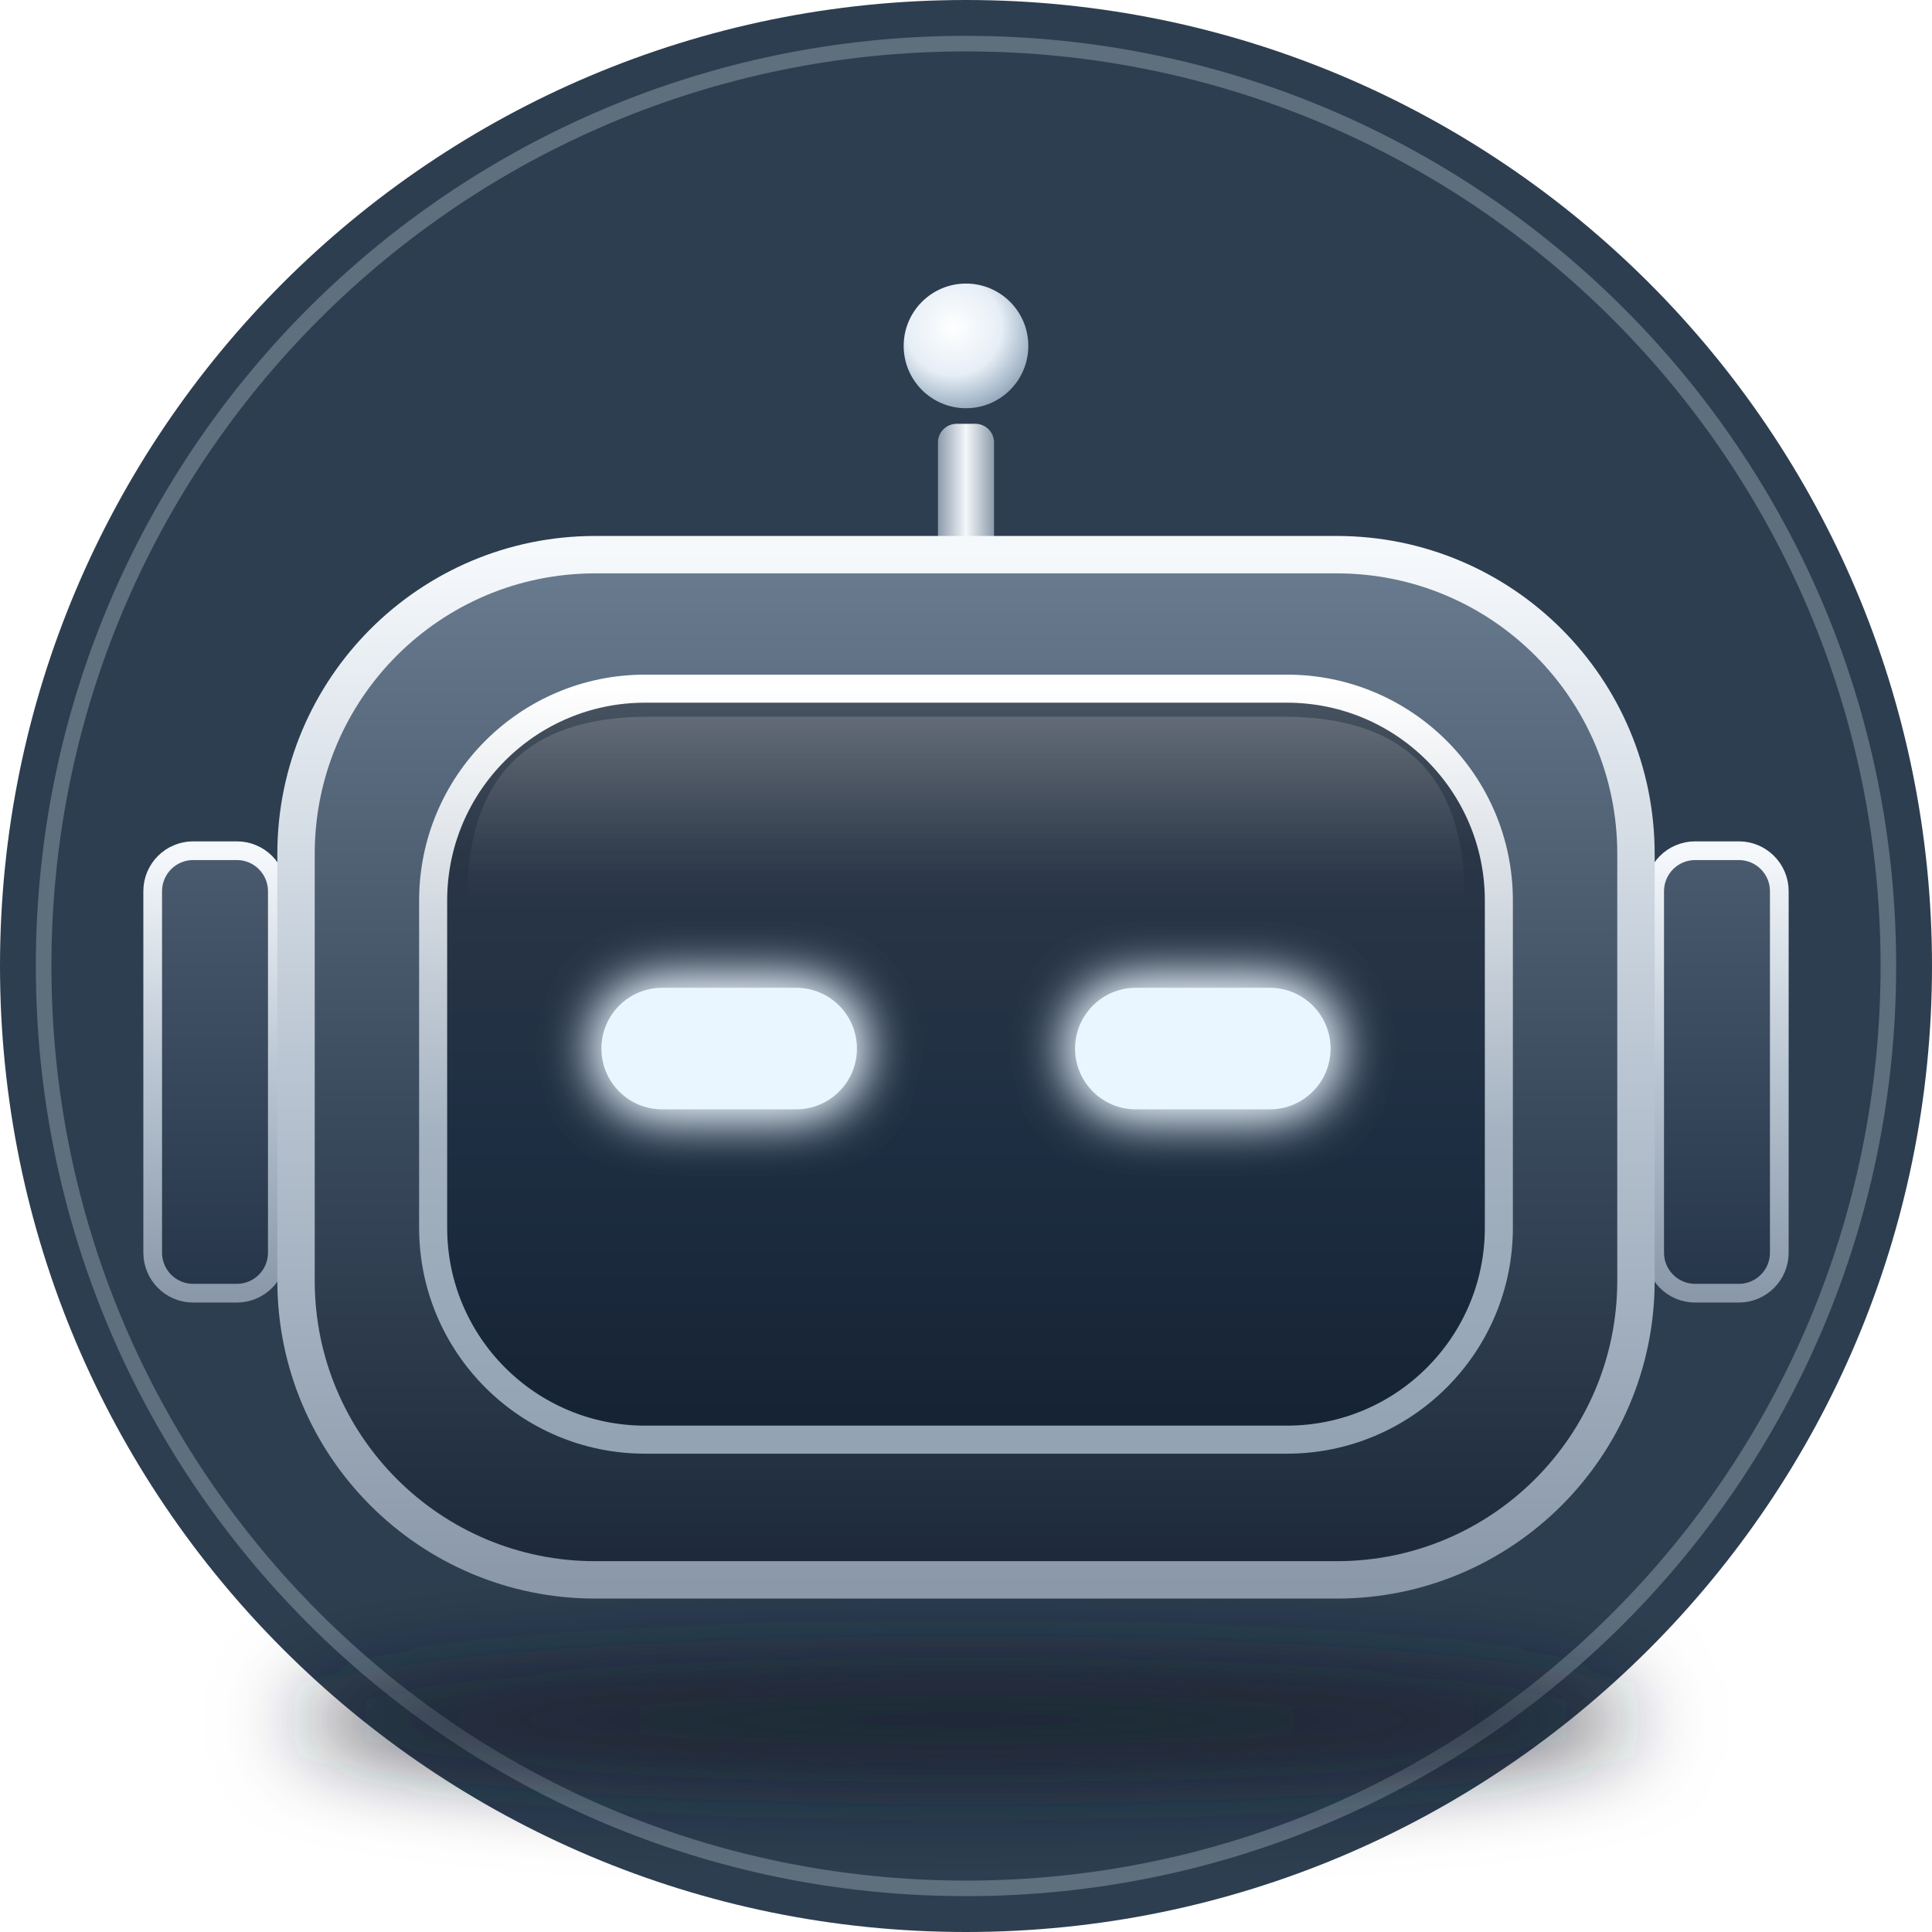
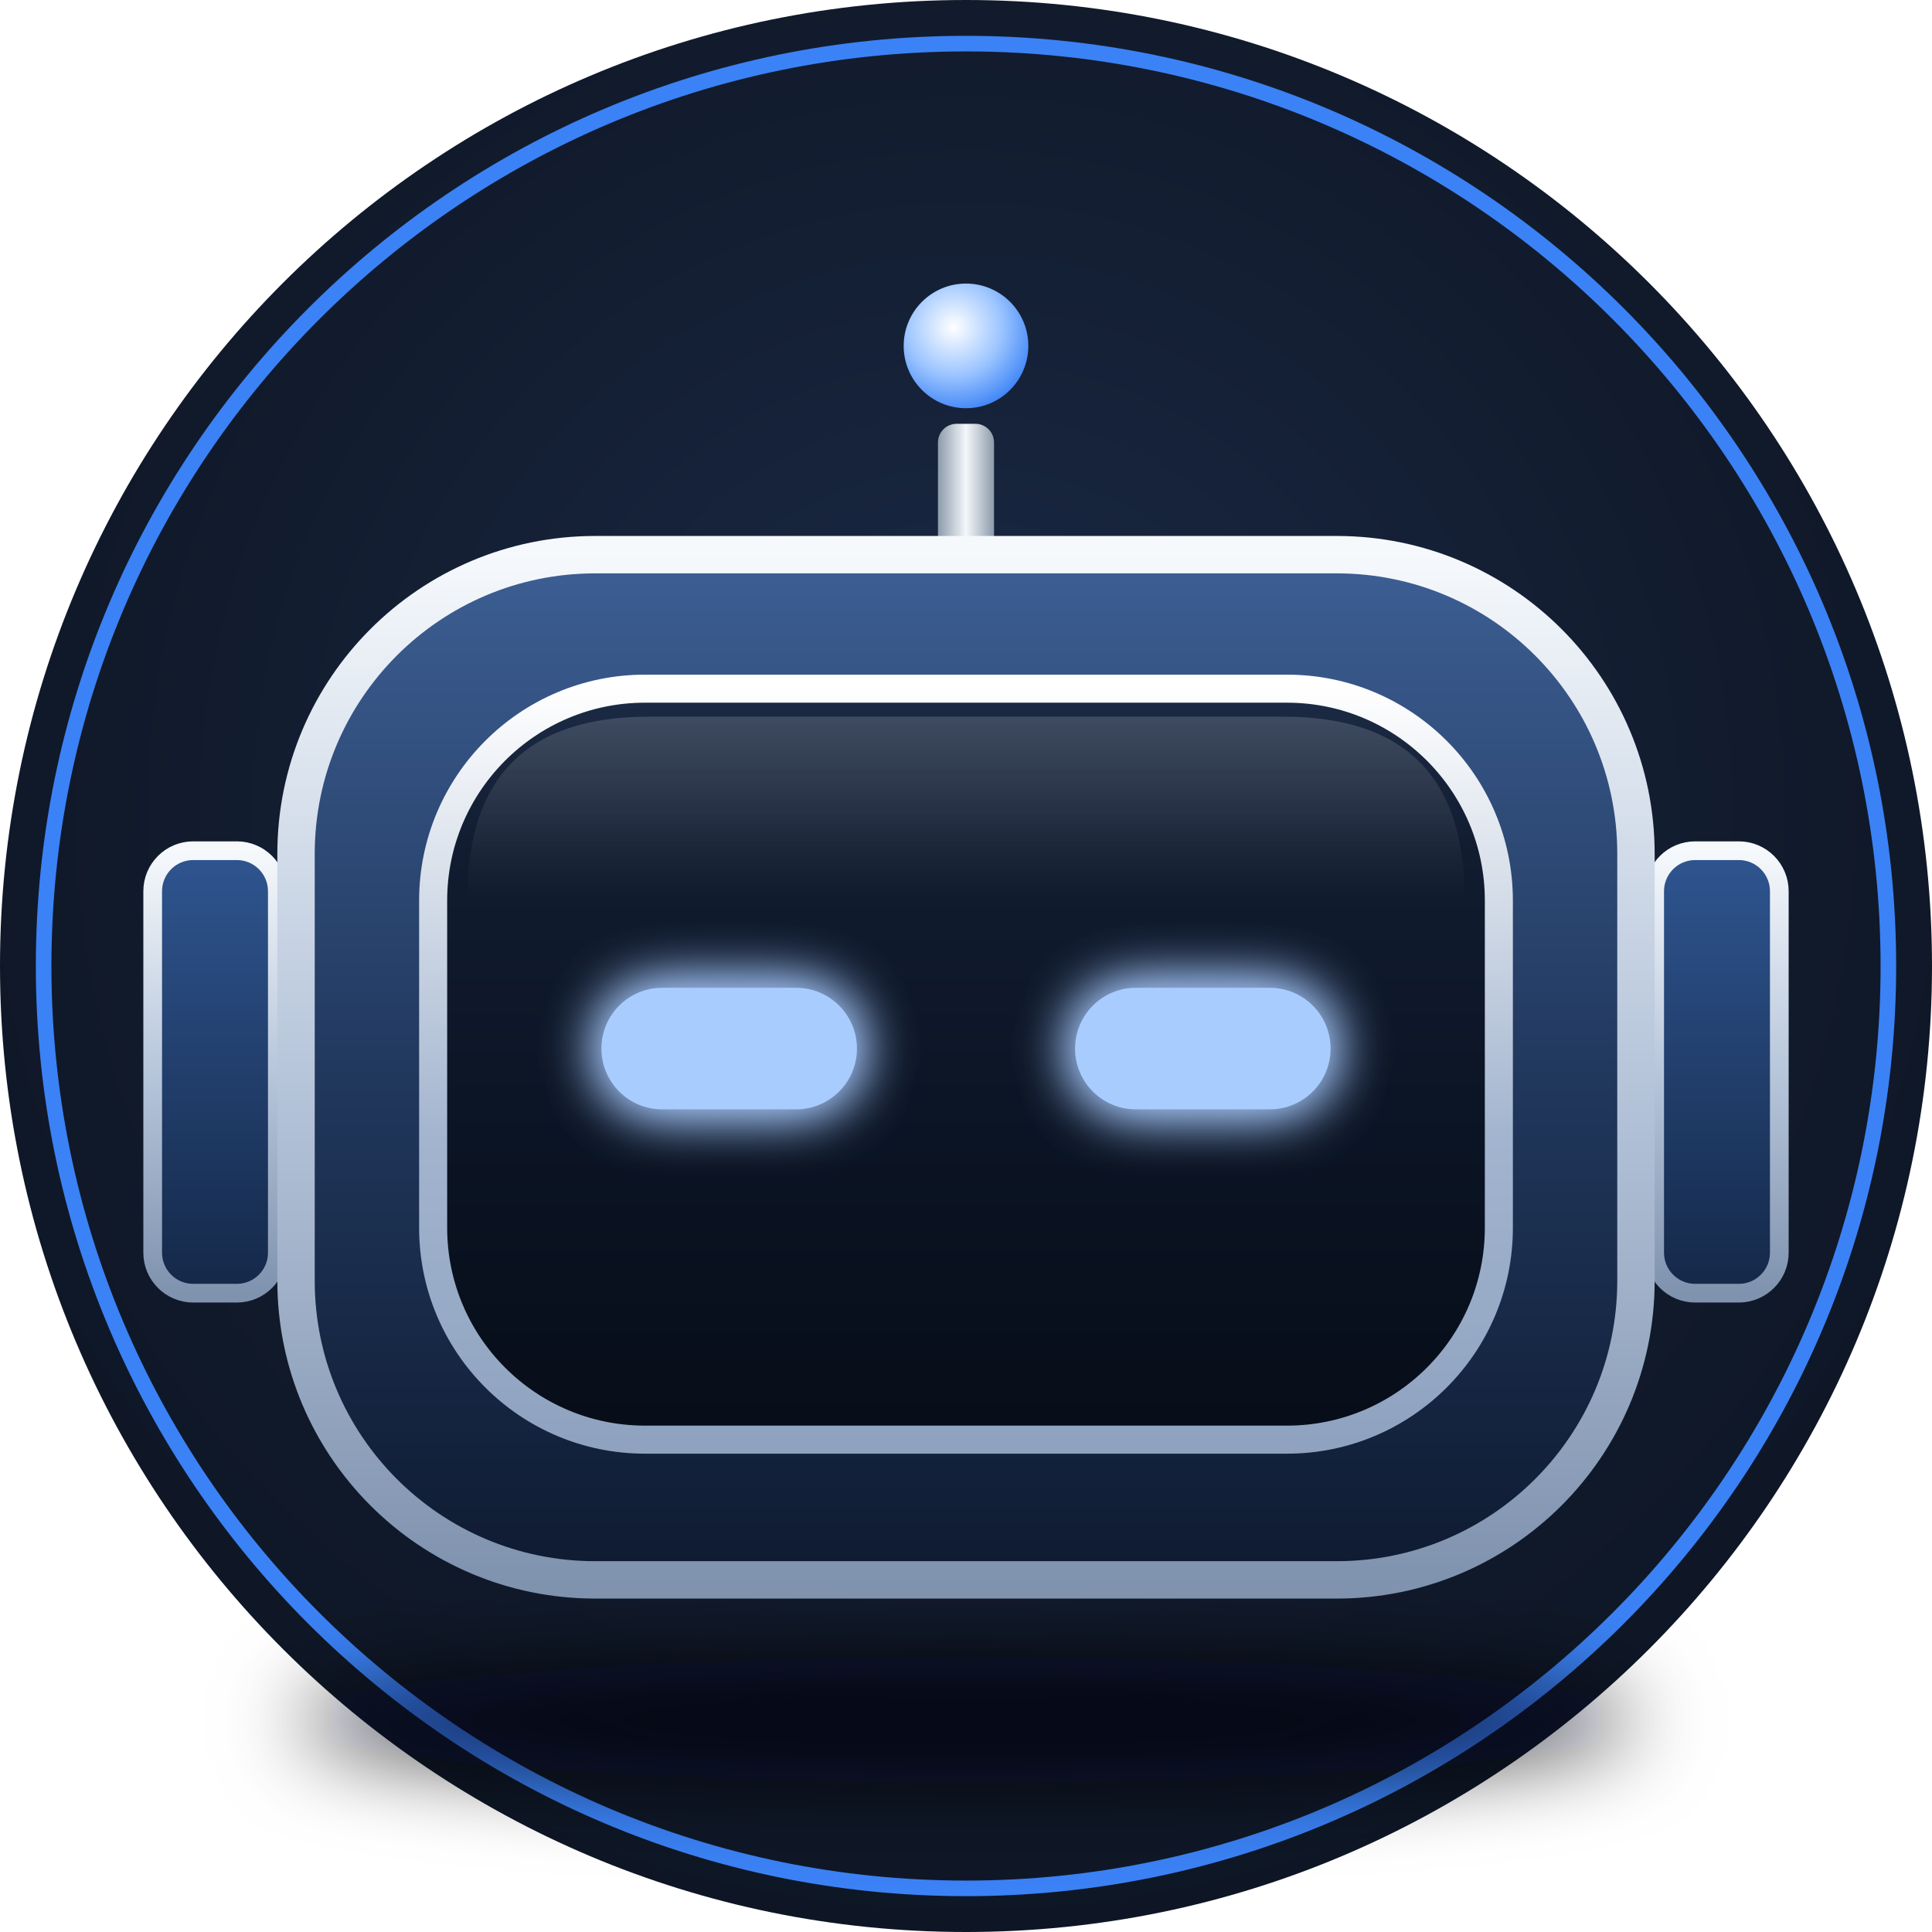
<svg xmlns="http://www.w3.org/2000/svg" viewBox="490 260 620 620" width="128" height="128">
  <defs>
    <linearGradient id="gBody" x1="0" y1="0" x2="0" y2="1">
-       <stop offset="0" stop-color="#6a7c90" />
-       <stop offset=".55" stop-color="#3a4a5d" />
-       <stop offset="1" stop-color="#1c2838" />
+       <stop offset="0" stop-color="#3D5F94" />
+       <stop offset=".55" stop-color="#1F3559" />
+       <stop offset="1" stop-color="#0E1A30" />
    </linearGradient>
    <linearGradient id="gSilver" x1="0" y1="0" x2="0" y2="1">
      <stop offset="0" stop-color="#f6f9fc" />
-       <stop offset=".5" stop-color="#b9c5d2" />
-       <stop offset="1" stop-color="#8a98a9" />
+       <stop offset=".5" stop-color="#B7C6DB" />
+       <stop offset="1" stop-color="#7F92AE" />
    </linearGradient>
    <linearGradient id="gBezel" x1="0" y1="0" x2="0" y2="1">
      <stop offset="0" stop-color="#ffffff" />
-       <stop offset=".6" stop-color="#a3b1c0" />
-       <stop offset="1" stop-color="#93a3b3" />
+       <stop offset=".6" stop-color="#A2B4CE" />
+       <stop offset="1" stop-color="#8FA3C0" />
    </linearGradient>
    <linearGradient id="gScreen" x1="0" y1="0" x2="0" y2="1">
-       <stop offset="0" stop-color="#4a5562" />
-       <stop offset=".22" stop-color="#2a3646" />
-       <stop offset=".6" stop-color="#1e2e42" />
-       <stop offset="1" stop-color="#152233" />
+       <stop offset="0" stop-color="#1C2B45" />
+       <stop offset=".22" stop-color="#111C30" />
+       <stop offset=".6" stop-color="#0B1424" />
+       <stop offset="1" stop-color="#070D18" />
    </linearGradient>
    <linearGradient id="gEar" x1="0" y1="0" x2="0" y2="1">
-       <stop offset="0" stop-color="#4b5b6f" />
-       <stop offset="1" stop-color="#26354a" />
+       <stop offset="0" stop-color="#2F5590" />
+       <stop offset="1" stop-color="#142848" />
    </linearGradient>
    <linearGradient id="gStalk" x1="0" y1="0" x2="1" y2="0">
      <stop offset="0" stop-color="#8c9bab" />
      <stop offset=".5" stop-color="#f4f7fa" />
      <stop offset="1" stop-color="#8c9bab" />
    </linearGradient>
    <radialGradient id="gBall" cx=".4" cy=".35" r=".7">
      <stop offset="0" stop-color="#ffffff" />
-       <stop offset=".55" stop-color="#e6eef6" />
-       <stop offset="1" stop-color="#8ea4b8" />
+       <stop offset=".55" stop-color="#9CC5FF" />
+       <stop offset="1" stop-color="#3B82F6" />
    </radialGradient>
    <linearGradient id="gGloss" x1="0" y1="0" x2="0" y2="1">
      <stop offset="0" stop-color="#ffffff" stop-opacity=".16" />
      <stop offset="1" stop-color="#ffffff" stop-opacity="0" />
    </linearGradient>
    <filter id="fGlow" x="-50%" y="-120%" width="200%" height="340%">
      <feGaussianBlur stdDeviation="9" result="b" />
      <feMerge>
        <feMergeNode in="b" />
        <feMergeNode in="b" />
        <feMergeNode in="SourceGraphic" />
      </feMerge>
    </filter>
    <filter id="fShadow" x="-30%" y="-200%" width="160%" height="500%">
      <feGaussianBlur stdDeviation="14" />
    </filter>
+     <radialGradient id="gDisc" cx=".5" cy=".42" r=".62">
+       <stop offset="0" stop-color="#1A2A47" />
+       <stop offset=".7" stop-color="#111A2B" />
+       <stop offset="1" stop-color="#0D1524" />
+     </radialGradient>
  </defs>
-   <circle cx="800" cy="570" r="310" fill="#2d3e50" />
-   <circle cx="800" cy="570" r="296" fill="none" stroke="#5f6f7e" stroke-width="5" />
+   <circle cx="800" cy="570" r="310" fill="url(#gDisc)" />
+   <circle cx="800" cy="570" r="296" fill="none" stroke="#3B82F6" stroke-width="5" />
  <g id="robo">
-     <ellipse cx="800" cy="812" rx="215" ry="20" fill="#141e29" opacity=".75" filter="url(#fShadow)" />
+     <ellipse cx="800" cy="812" rx="215" ry="20" fill="#03060C" opacity=".75" filter="url(#fShadow)" />
    <rect x="791" y="396" width="18" height="48" rx="6" fill="url(#gStalk)" />
    <circle cx="800" cy="371" r="20" fill="url(#gBall)" />
    <rect x="539" y="533" width="40" height="142" rx="13" fill="url(#gEar)" stroke="url(#gSilver)" stroke-width="6" />
    <rect x="1021" y="533" width="40" height="142" rx="13" fill="url(#gEar)" stroke="url(#gSilver)" stroke-width="6" />
    <rect x="585" y="438" width="430" height="329" rx="96" fill="url(#gBody)" stroke="url(#gSilver)" stroke-width="12" />
    <rect x="629" y="481" width="342" height="241" rx="68" fill="url(#gScreen)" stroke="url(#gBezel)" stroke-width="9" />
    <path d="M640 548 Q640 490 698 490 H902 Q960 490 960 548 Z" fill="url(#gGloss)" />
-     <g filter="url(#fGlow)" fill="#eaf6ff">
+     <g filter="url(#fGlow)" fill="#A9CCFF">
      <rect x="683" y="577" width="82" height="39" rx="19.5" />
      <rect x="835" y="577" width="82" height="39" rx="19.5" />
    </g>
  </g>
</svg>
